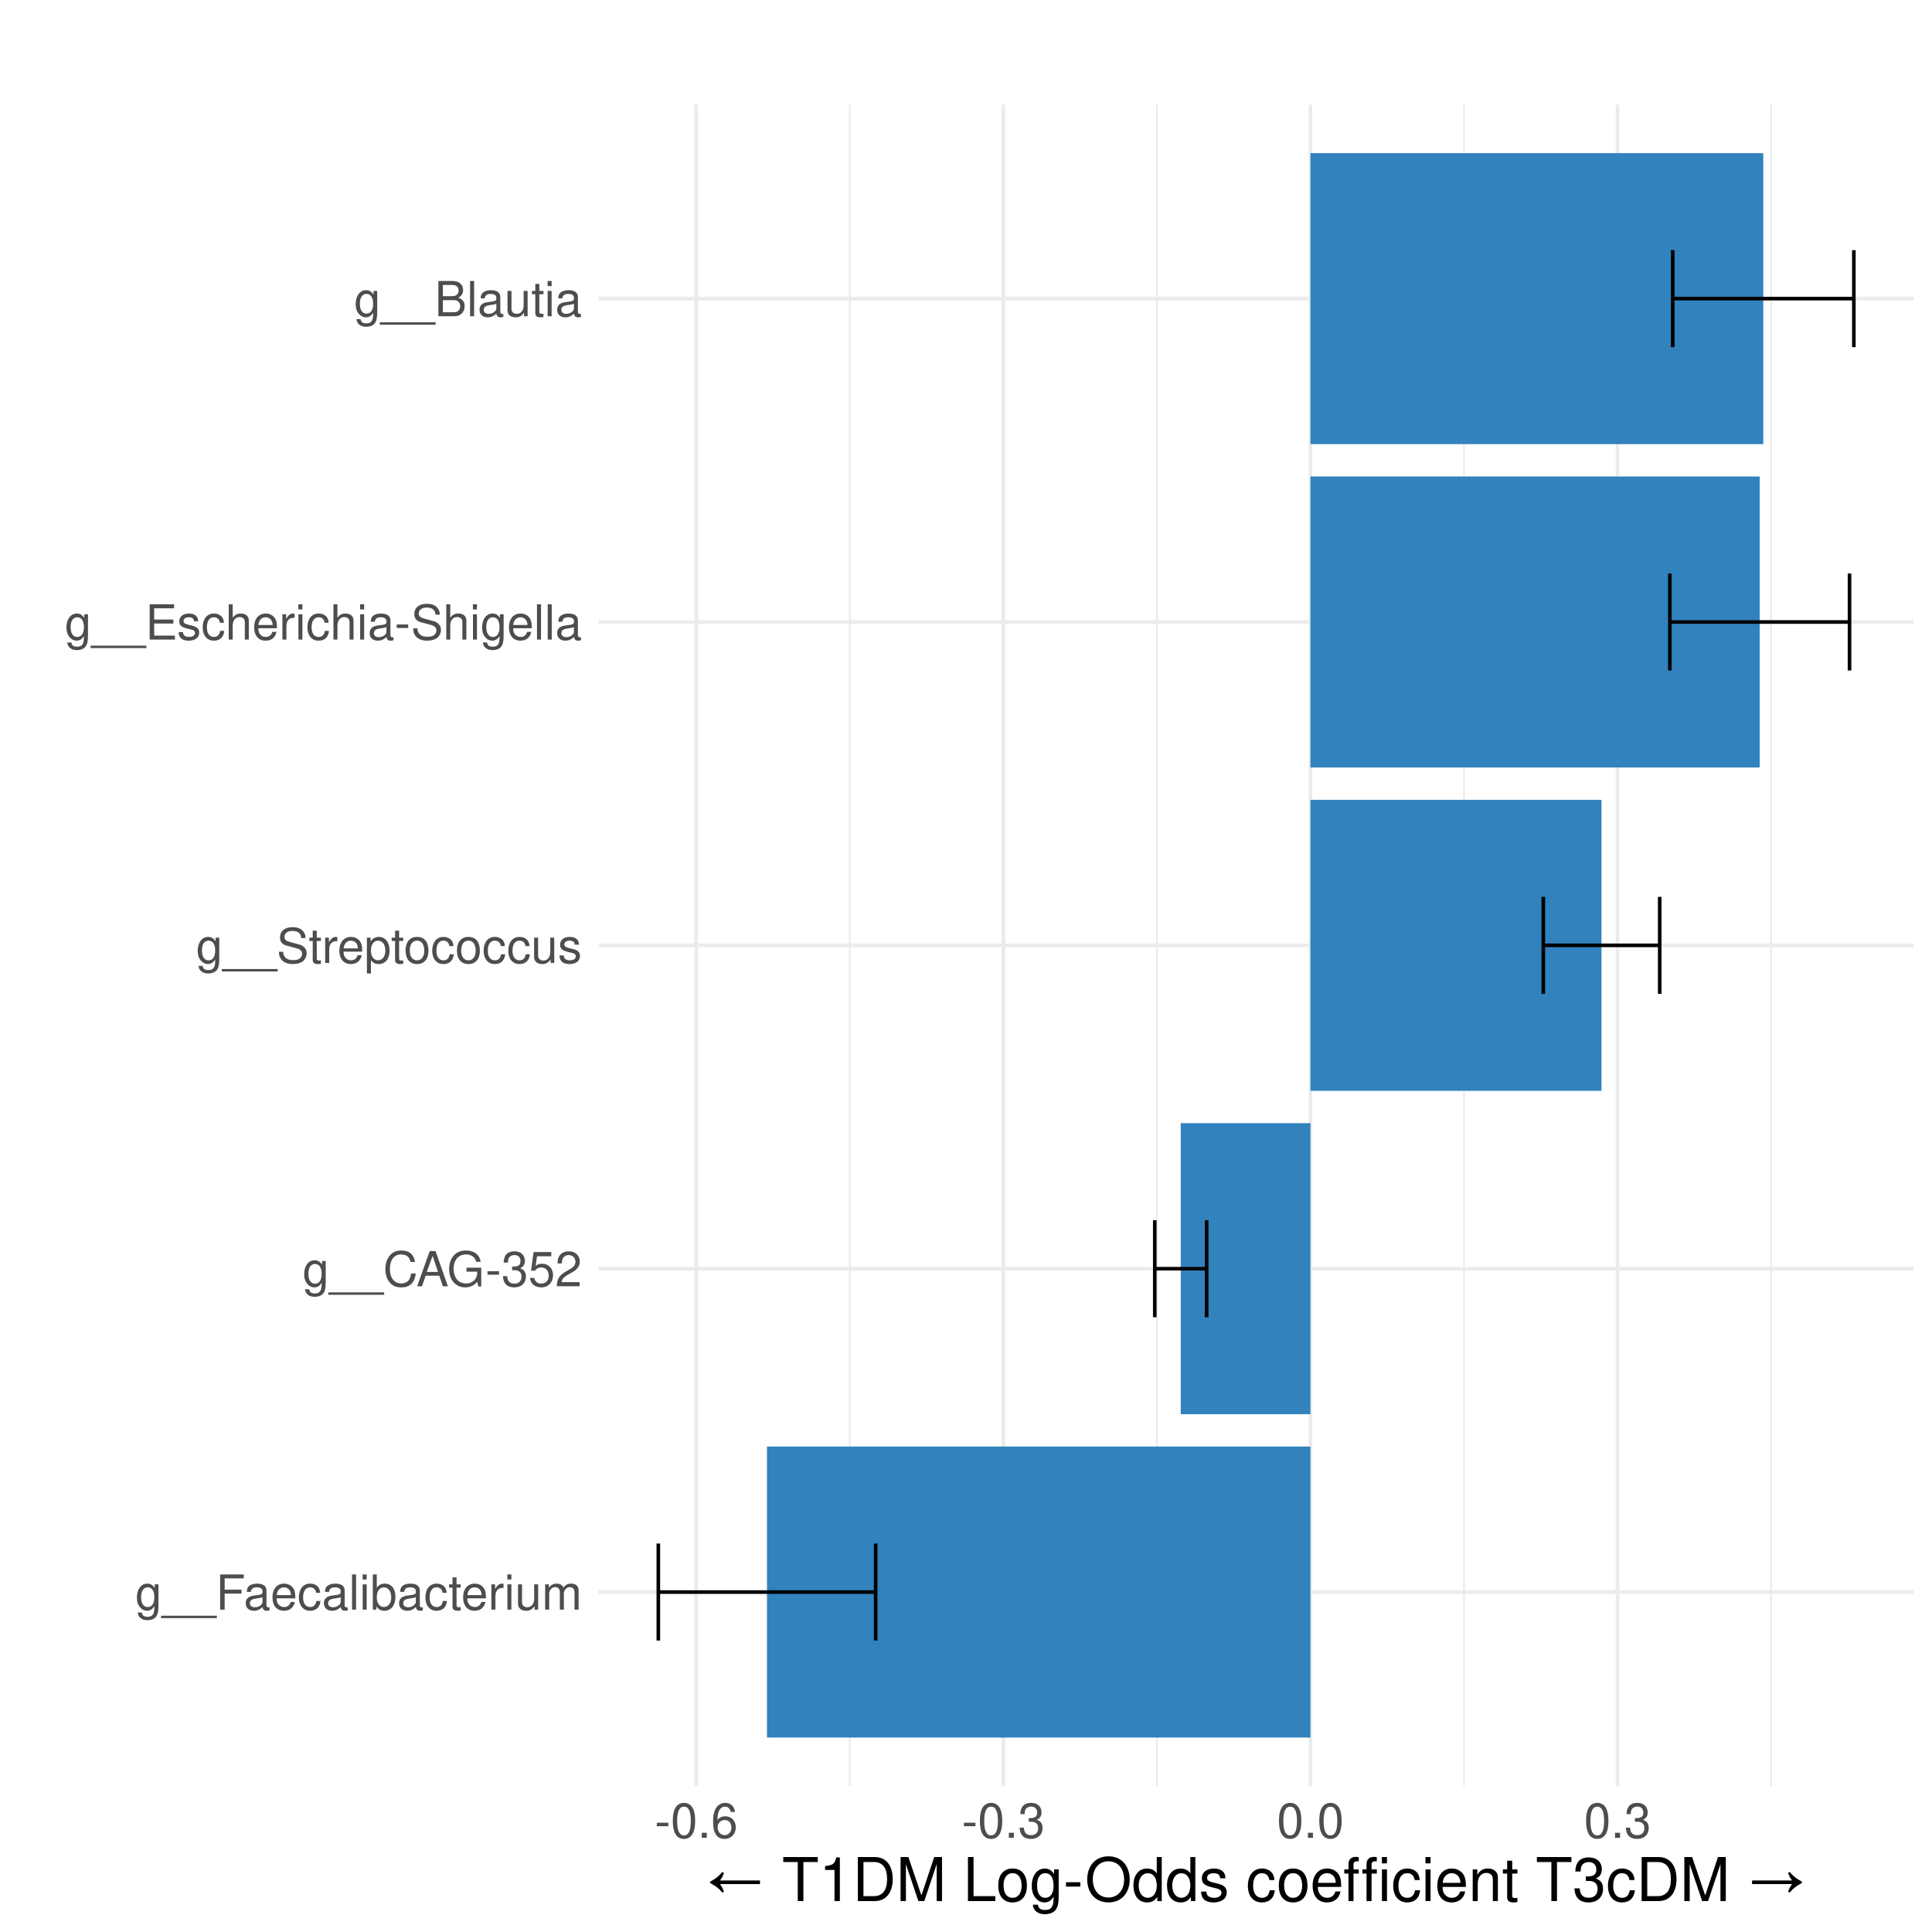
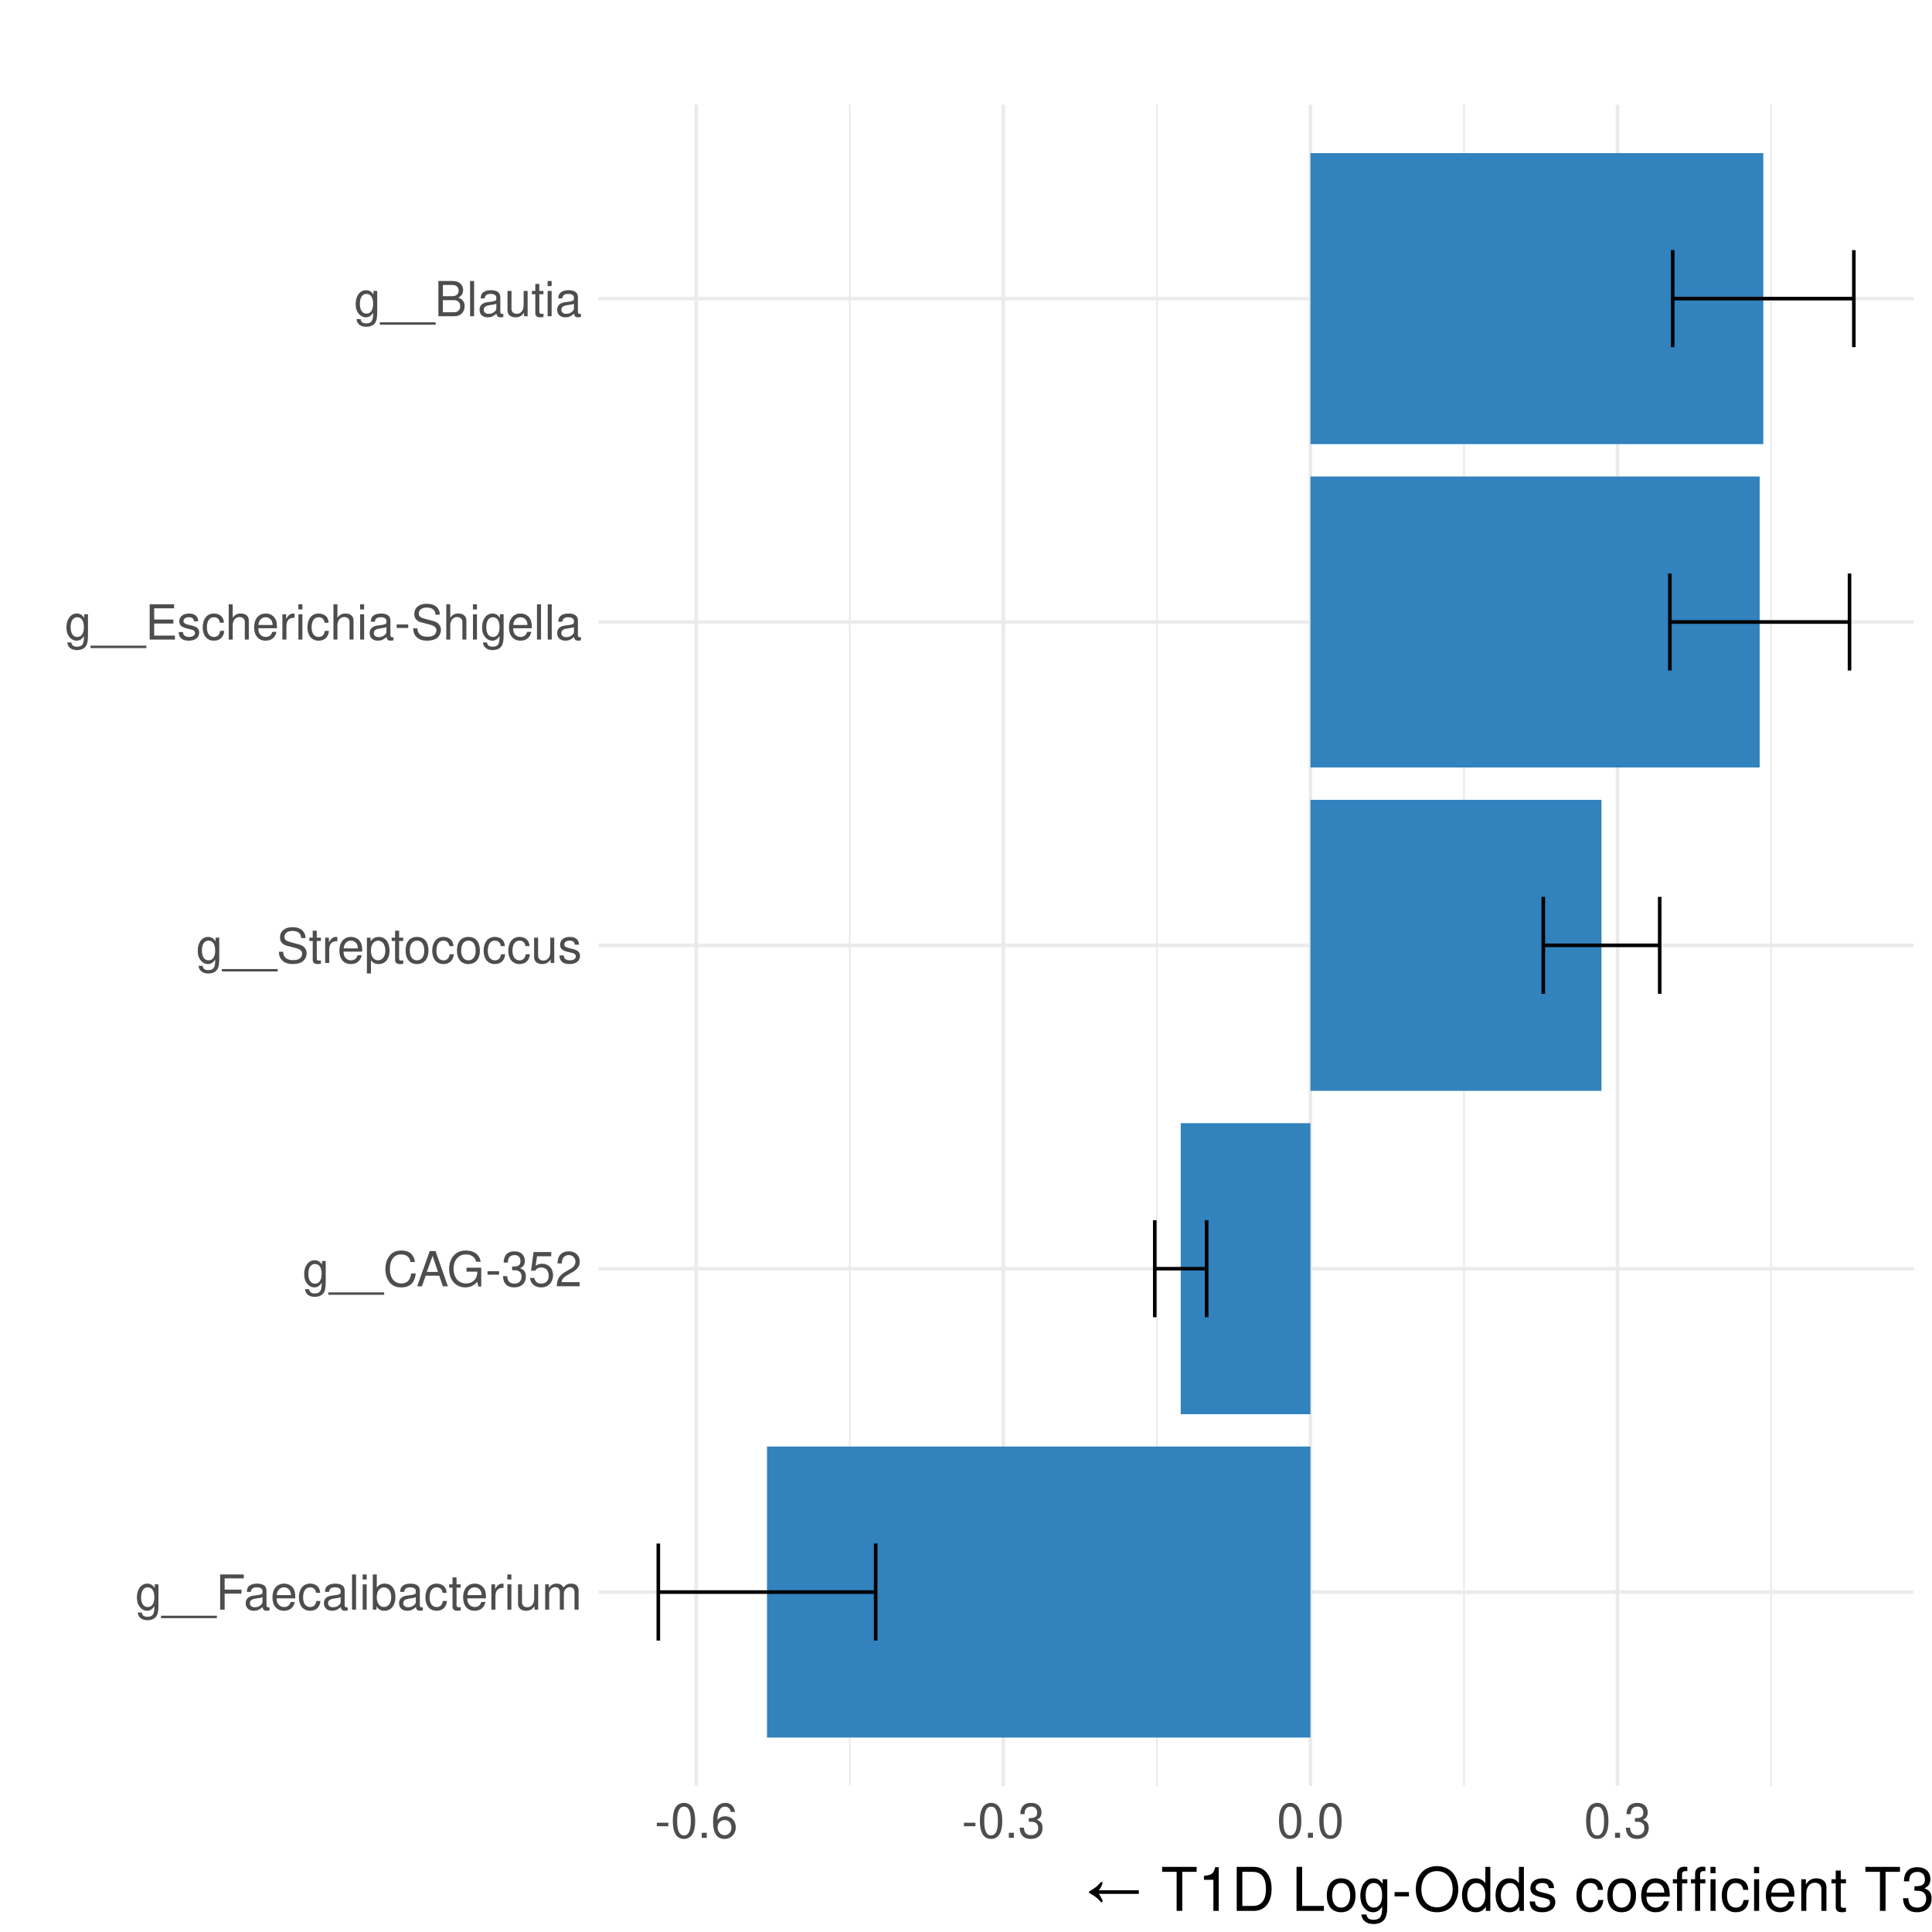
- <svg xmlns="http://www.w3.org/2000/svg" class="svglite" width="576.00pt" height="576.00pt" viewBox="0 0 576.00 576.00">
-   <defs>
-     <style type="text/css">
+ <svg xmlns="http://www.w3.org/2000/svg" class="svglite" width="576.00pt" height="576.00pt" viewBox="0 0 576.00 576.00" version="1.1" id="svg42">
+   <defs id="defs1">
+     <style type="text/css" id="style1">
    .svglite line, .svglite polyline, .svglite polygon, .svglite path, .svglite rect, .svglite circle {
      fill: none;
      stroke: #000000;
      stroke-linecap: round;
      stroke-linejoin: round;
      stroke-miterlimit: 10.00;
    }
    .svglite text {
      white-space: pre;
    }
  </style>
  </defs>
-   <rect width="100%" height="100%" style="stroke: none; fill: none;" />
-   <defs>
+   <rect width="100%" height="100%" style="stroke: none; fill: none;" id="rect1" />
+   <defs id="defs2">
    <clipPath id="cpMC4wMHw1NzYuMDB8MC4wMHw1NzYuMDA=">
-       <rect x="0.00" y="0.00" width="576.00" height="576.00" />
+       <rect x="0.00" y="0.00" width="576.00" height="576.00" id="rect2" />
    </clipPath>
  </defs>
-   <g clip-path="url(#cpMC4wMHw1NzYuMDB8MC4wMHw1NzYuMDA=)">
- </g>
-   <defs>
+   <g clip-path="url(#cpMC4wMHw1NzYuMDB8MC4wMHw1NzYuMDA=)" id="g2" />
+   <defs id="defs3">
    <clipPath id="cpMTc4LjQ0fDU3MC41MnwzMS4xOXw1MzIuNDk=">
-       <rect x="178.44" y="31.19" width="392.08" height="501.30" />
+       <rect x="178.44" y="31.19" width="392.08" height="501.30" id="rect3" />
    </clipPath>
  </defs>
-   <g clip-path="url(#cpMTc4LjQ0fDU3MC41MnwzMS4xOXw1MzIuNDk=)">
-     <polyline points="253.35,532.49 253.35,31.19 " style="stroke-width: 0.53; stroke: #EBEBEB; stroke-linecap: butt;" />
-     <polyline points="344.91,532.49 344.91,31.19 " style="stroke-width: 0.53; stroke: #EBEBEB; stroke-linecap: butt;" />
-     <polyline points="436.47,532.49 436.47,31.19 " style="stroke-width: 0.53; stroke: #EBEBEB; stroke-linecap: butt;" />
-     <polyline points="528.03,532.49 528.03,31.19 " style="stroke-width: 0.53; stroke: #EBEBEB; stroke-linecap: butt;" />
-     <polyline points="178.44,474.65 570.52,474.65 " style="stroke-width: 1.07; stroke: #EBEBEB; stroke-linecap: butt;" />
-     <polyline points="178.44,378.25 570.52,378.25 " style="stroke-width: 1.07; stroke: #EBEBEB; stroke-linecap: butt;" />
-     <polyline points="178.44,281.84 570.52,281.84 " style="stroke-width: 1.07; stroke: #EBEBEB; stroke-linecap: butt;" />
-     <polyline points="178.44,185.44 570.52,185.44 " style="stroke-width: 1.07; stroke: #EBEBEB; stroke-linecap: butt;" />
-     <polyline points="178.44,89.03 570.52,89.03 " style="stroke-width: 1.07; stroke: #EBEBEB; stroke-linecap: butt;" />
-     <polyline points="207.57,532.49 207.57,31.19 " style="stroke-width: 1.07; stroke: #EBEBEB; stroke-linecap: butt;" />
-     <polyline points="299.13,532.49 299.13,31.19 " style="stroke-width: 1.07; stroke: #EBEBEB; stroke-linecap: butt;" />
-     <polyline points="390.69,532.49 390.69,31.19 " style="stroke-width: 1.07; stroke: #EBEBEB; stroke-linecap: butt;" />
-     <polyline points="482.25,532.49 482.25,31.19 " style="stroke-width: 1.07; stroke: #EBEBEB; stroke-linecap: butt;" />
-     <rect x="228.67" y="431.27" width="162.02" height="86.76" style="stroke-width: 1.07; stroke: none; stroke-linecap: butt; stroke-linejoin: miter; fill: #3182BD;" />
-     <rect x="352.02" y="334.86" width="38.67" height="86.76" style="stroke-width: 1.07; stroke: none; stroke-linecap: butt; stroke-linejoin: miter; fill: #3182BD;" />
-     <rect x="390.69" y="238.46" width="86.77" height="86.76" style="stroke-width: 1.07; stroke: none; stroke-linecap: butt; stroke-linejoin: miter; fill: #3182BD;" />
-     <rect x="390.69" y="142.06" width="133.93" height="86.76" style="stroke-width: 1.07; stroke: none; stroke-linecap: butt; stroke-linejoin: miter; fill: #3182BD;" />
-     <rect x="390.69" y="45.65" width="135.01" height="86.76" style="stroke-width: 1.07; stroke: none; stroke-linecap: butt; stroke-linejoin: miter; fill: #3182BD;" />
-     <polyline points="261.07,489.11 261.07,460.19 " style="stroke-width: 1.07; stroke-linecap: butt;" />
-     <polyline points="261.07,474.65 196.27,474.65 " style="stroke-width: 1.07; stroke-linecap: butt;" />
-     <polyline points="196.27,489.11 196.27,460.19 " style="stroke-width: 1.07; stroke-linecap: butt;" />
-     <polyline points="359.75,392.71 359.75,363.79 " style="stroke-width: 1.07; stroke-linecap: butt;" />
-     <polyline points="359.75,378.25 344.28,378.25 " style="stroke-width: 1.07; stroke-linecap: butt;" />
-     <polyline points="344.28,392.71 344.28,363.79 " style="stroke-width: 1.07; stroke-linecap: butt;" />
-     <polyline points="494.82,296.30 494.82,267.38 " style="stroke-width: 1.07; stroke-linecap: butt;" />
-     <polyline points="494.82,281.84 460.11,281.84 " style="stroke-width: 1.07; stroke-linecap: butt;" />
-     <polyline points="460.11,296.30 460.11,267.38 " style="stroke-width: 1.07; stroke-linecap: butt;" />
-     <polyline points="551.41,199.90 551.41,170.98 " style="stroke-width: 1.07; stroke-linecap: butt;" />
-     <polyline points="551.41,185.44 497.84,185.44 " style="stroke-width: 1.07; stroke-linecap: butt;" />
-     <polyline points="497.84,199.90 497.84,170.98 " style="stroke-width: 1.07; stroke-linecap: butt;" />
-     <polyline points="552.70,103.49 552.70,74.57 " style="stroke-width: 1.07; stroke-linecap: butt;" />
-     <polyline points="552.70,89.03 498.70,89.03 " style="stroke-width: 1.07; stroke-linecap: butt;" />
-     <polyline points="498.70,103.49 498.70,74.57 " style="stroke-width: 1.07; stroke-linecap: butt;" />
+   <g clip-path="url(#cpMTc4LjQ0fDU3MC41MnwzMS4xOXw1MzIuNDk=)" id="g33">
+     <polyline points="253.35,532.49 253.35,31.19 " style="stroke-width: 0.53; stroke: #EBEBEB; stroke-linecap: butt;" id="polyline3" />
+     <polyline points="344.91,532.49 344.91,31.19 " style="stroke-width: 0.53; stroke: #EBEBEB; stroke-linecap: butt;" id="polyline4" />
+     <polyline points="436.47,532.49 436.47,31.19 " style="stroke-width: 0.53; stroke: #EBEBEB; stroke-linecap: butt;" id="polyline5" />
+     <polyline points="528.03,532.49 528.03,31.19 " style="stroke-width: 0.53; stroke: #EBEBEB; stroke-linecap: butt;" id="polyline6" />
+     <polyline points="178.44,474.65 570.52,474.65 " style="stroke-width: 1.07; stroke: #EBEBEB; stroke-linecap: butt;" id="polyline7" />
+     <polyline points="178.44,378.25 570.52,378.25 " style="stroke-width: 1.07; stroke: #EBEBEB; stroke-linecap: butt;" id="polyline8" />
+     <polyline points="178.44,281.84 570.52,281.84 " style="stroke-width: 1.07; stroke: #EBEBEB; stroke-linecap: butt;" id="polyline9" />
+     <polyline points="178.44,185.44 570.52,185.44 " style="stroke-width: 1.07; stroke: #EBEBEB; stroke-linecap: butt;" id="polyline10" />
+     <polyline points="178.44,89.03 570.52,89.03 " style="stroke-width: 1.07; stroke: #EBEBEB; stroke-linecap: butt;" id="polyline11" />
+     <polyline points="207.57,532.49 207.57,31.19 " style="stroke-width: 1.07; stroke: #EBEBEB; stroke-linecap: butt;" id="polyline12" />
+     <polyline points="299.13,532.49 299.13,31.19 " style="stroke-width: 1.07; stroke: #EBEBEB; stroke-linecap: butt;" id="polyline13" />
+     <polyline points="390.69,532.49 390.69,31.19 " style="stroke-width: 1.07; stroke: #EBEBEB; stroke-linecap: butt;" id="polyline14" />
+     <polyline points="482.25,532.49 482.25,31.19 " style="stroke-width: 1.07; stroke: #EBEBEB; stroke-linecap: butt;" id="polyline15" />
+     <rect x="228.67" y="431.27" width="162.02" height="86.76" style="stroke-width: 1.07; stroke: none; stroke-linecap: butt; stroke-linejoin: miter; fill: #3182BD;" id="rect15" />
+     <rect x="352.02" y="334.86" width="38.67" height="86.76" style="stroke-width: 1.07; stroke: none; stroke-linecap: butt; stroke-linejoin: miter; fill: #3182BD;" id="rect16" />
+     <rect x="390.69" y="238.46" width="86.77" height="86.76" style="stroke-width: 1.07; stroke: none; stroke-linecap: butt; stroke-linejoin: miter; fill: #3182BD;" id="rect17" />
+     <rect x="390.69" y="142.06" width="133.93" height="86.76" style="stroke-width: 1.07; stroke: none; stroke-linecap: butt; stroke-linejoin: miter; fill: #3182BD;" id="rect18" />
+     <rect x="390.69" y="45.65" width="135.01" height="86.76" style="stroke-width: 1.07; stroke: none; stroke-linecap: butt; stroke-linejoin: miter; fill: #3182BD;" id="rect19" />
+     <polyline points="261.07,489.11 261.07,460.19 " style="stroke-width: 1.07; stroke-linecap: butt;" id="polyline19" />
+     <polyline points="261.07,474.65 196.27,474.65 " style="stroke-width: 1.07; stroke-linecap: butt;" id="polyline20" />
+     <polyline points="196.27,489.11 196.27,460.19 " style="stroke-width: 1.07; stroke-linecap: butt;" id="polyline21" />
+     <polyline points="359.75,392.71 359.75,363.79 " style="stroke-width: 1.07; stroke-linecap: butt;" id="polyline22" />
+     <polyline points="359.75,378.25 344.28,378.25 " style="stroke-width: 1.07; stroke-linecap: butt;" id="polyline23" />
+     <polyline points="344.28,392.71 344.28,363.79 " style="stroke-width: 1.07; stroke-linecap: butt;" id="polyline24" />
+     <polyline points="494.82,296.30 494.82,267.38 " style="stroke-width: 1.07; stroke-linecap: butt;" id="polyline25" />
+     <polyline points="494.82,281.84 460.11,281.84 " style="stroke-width: 1.07; stroke-linecap: butt;" id="polyline26" />
+     <polyline points="460.11,296.30 460.11,267.38 " style="stroke-width: 1.07; stroke-linecap: butt;" id="polyline27" />
+     <polyline points="551.41,199.90 551.41,170.98 " style="stroke-width: 1.07; stroke-linecap: butt;" id="polyline28" />
+     <polyline points="551.41,185.44 497.84,185.44 " style="stroke-width: 1.07; stroke-linecap: butt;" id="polyline29" />
+     <polyline points="497.84,199.90 497.84,170.98 " style="stroke-width: 1.07; stroke-linecap: butt;" id="polyline30" />
+     <polyline points="552.70,103.49 552.70,74.57 " style="stroke-width: 1.07; stroke-linecap: butt;" id="polyline31" />
+     <polyline points="552.70,89.03 498.70,89.03 " style="stroke-width: 1.07; stroke-linecap: butt;" id="polyline32" />
+     <polyline points="498.70,103.49 498.70,74.57 " style="stroke-width: 1.07; stroke-linecap: butt;" id="polyline33" />
  </g>
-   <g clip-path="url(#cpMC4wMHw1NzYuMDB8MC4wMHw1NzYuMDA=)">
-     <text x="173.51" y="479.90" text-anchor="end" style="font-size: 14.40px;fill: #4D4D4D; font-family: &quot;Nimbus Sans&quot;;" textLength="146.33px" lengthAdjust="spacingAndGlyphs">g__Faecalibacterium</text>
-     <text x="173.51" y="383.49" text-anchor="end" style="font-size: 14.40px;fill: #4D4D4D; font-family: &quot;Nimbus Sans&quot;;" textLength="87.00px" lengthAdjust="spacingAndGlyphs">g__CAG-352</text>
-     <text x="173.51" y="287.09" text-anchor="end" style="font-size: 14.40px;fill: #4D4D4D; font-family: &quot;Nimbus Sans&quot;;" textLength="125.52px" lengthAdjust="spacingAndGlyphs">g__Streptococcus</text>
-     <text x="173.51" y="190.68" text-anchor="end" style="font-size: 14.40px;fill: #4D4D4D; font-family: &quot;Nimbus Sans&quot;;" textLength="168.03px" lengthAdjust="spacingAndGlyphs">g__Escherichia-Shigella</text>
-     <text x="173.51" y="94.28" text-anchor="end" style="font-size: 14.40px;fill: #4D4D4D; font-family: &quot;Nimbus Sans&quot;;" textLength="73.81px" lengthAdjust="spacingAndGlyphs">g__Blautia</text>
-     <text x="207.57" y="547.92" text-anchor="middle" style="font-size: 14.40px;fill: #4D4D4D; font-family: &quot;Nimbus Sans&quot;;" textLength="28.08px" lengthAdjust="spacingAndGlyphs">-0.6</text>
-     <text x="299.13" y="547.92" text-anchor="middle" style="font-size: 14.40px;fill: #4D4D4D; font-family: &quot;Nimbus Sans&quot;;" textLength="28.08px" lengthAdjust="spacingAndGlyphs">-0.3</text>
-     <text x="390.69" y="547.92" text-anchor="middle" style="font-size: 14.40px;fill: #4D4D4D; font-family: &quot;Nimbus Sans&quot;;" textLength="22.89px" lengthAdjust="spacingAndGlyphs">0.0</text>
-     <text x="482.25" y="547.92" text-anchor="middle" style="font-size: 14.40px;fill: #4D4D4D; font-family: &quot;Nimbus Sans&quot;;" textLength="22.89px" lengthAdjust="spacingAndGlyphs">0.3</text>
-     <text x="374.48" y="566.78" text-anchor="middle" style="font-size: 18.00px; font-family: &quot;Nimbus Sans&quot;;" textLength="575.26px" lengthAdjust="spacingAndGlyphs">← T1DM                     Log-Odds coefficient                    T3cDM →</text>
+   <g clip-path="url(#cpMC4wMHw1NzYuMDB8MC4wMHw1NzYuMDA=)" id="g42">
+     <text x="173.51" y="479.90" text-anchor="end" style="font-size: 14.40px;fill: #4D4D4D; font-family: &quot;Nimbus Sans&quot;;" textLength="146.33px" lengthAdjust="spacingAndGlyphs" id="text33">g__Faecalibacterium</text>
+     <text x="173.51" y="383.49" text-anchor="end" style="font-size: 14.40px;fill: #4D4D4D; font-family: &quot;Nimbus Sans&quot;;" textLength="87.00px" lengthAdjust="spacingAndGlyphs" id="text34">g__CAG-352</text>
+     <text x="173.51" y="287.09" text-anchor="end" style="font-size: 14.40px;fill: #4D4D4D; font-family: &quot;Nimbus Sans&quot;;" textLength="125.52px" lengthAdjust="spacingAndGlyphs" id="text35">g__Streptococcus</text>
+     <text x="173.51" y="190.68" text-anchor="end" style="font-size: 14.40px;fill: #4D4D4D; font-family: &quot;Nimbus Sans&quot;;" textLength="168.03px" lengthAdjust="spacingAndGlyphs" id="text36">g__Escherichia-Shigella</text>
+     <text x="173.51" y="94.28" text-anchor="end" style="font-size: 14.40px;fill: #4D4D4D; font-family: &quot;Nimbus Sans&quot;;" textLength="73.81px" lengthAdjust="spacingAndGlyphs" id="text37">g__Blautia</text>
+     <text x="207.57" y="547.92" text-anchor="middle" style="font-size: 14.40px;fill: #4D4D4D; font-family: &quot;Nimbus Sans&quot;;" textLength="28.08px" lengthAdjust="spacingAndGlyphs" id="text38">-0.6</text>
+     <text x="299.13" y="547.92" text-anchor="middle" style="font-size: 14.40px;fill: #4D4D4D; font-family: &quot;Nimbus Sans&quot;;" textLength="28.08px" lengthAdjust="spacingAndGlyphs" id="text39">-0.3</text>
+     <text x="390.69" y="547.92" text-anchor="middle" style="font-size: 14.40px;fill: #4D4D4D; font-family: &quot;Nimbus Sans&quot;;" textLength="22.89px" lengthAdjust="spacingAndGlyphs" id="text40">0.0</text>
+     <text x="482.25" y="547.92" text-anchor="middle" style="font-size: 14.40px;fill: #4D4D4D; font-family: &quot;Nimbus Sans&quot;;" textLength="22.89px" lengthAdjust="spacingAndGlyphs" id="text41">0.3</text>
+     <text x="374.48" y="566.78" text-anchor="middle" style="font-size:18px;font-family:'Nimbus Sans'" textLength="575.26" lengthAdjust="spacingAndGlyphs" id="text42" transform="translate(105.4564,2.925278)">← T1D       Log-Odds coefficient          T3cDM →                                            </text>
  </g>
</svg>
